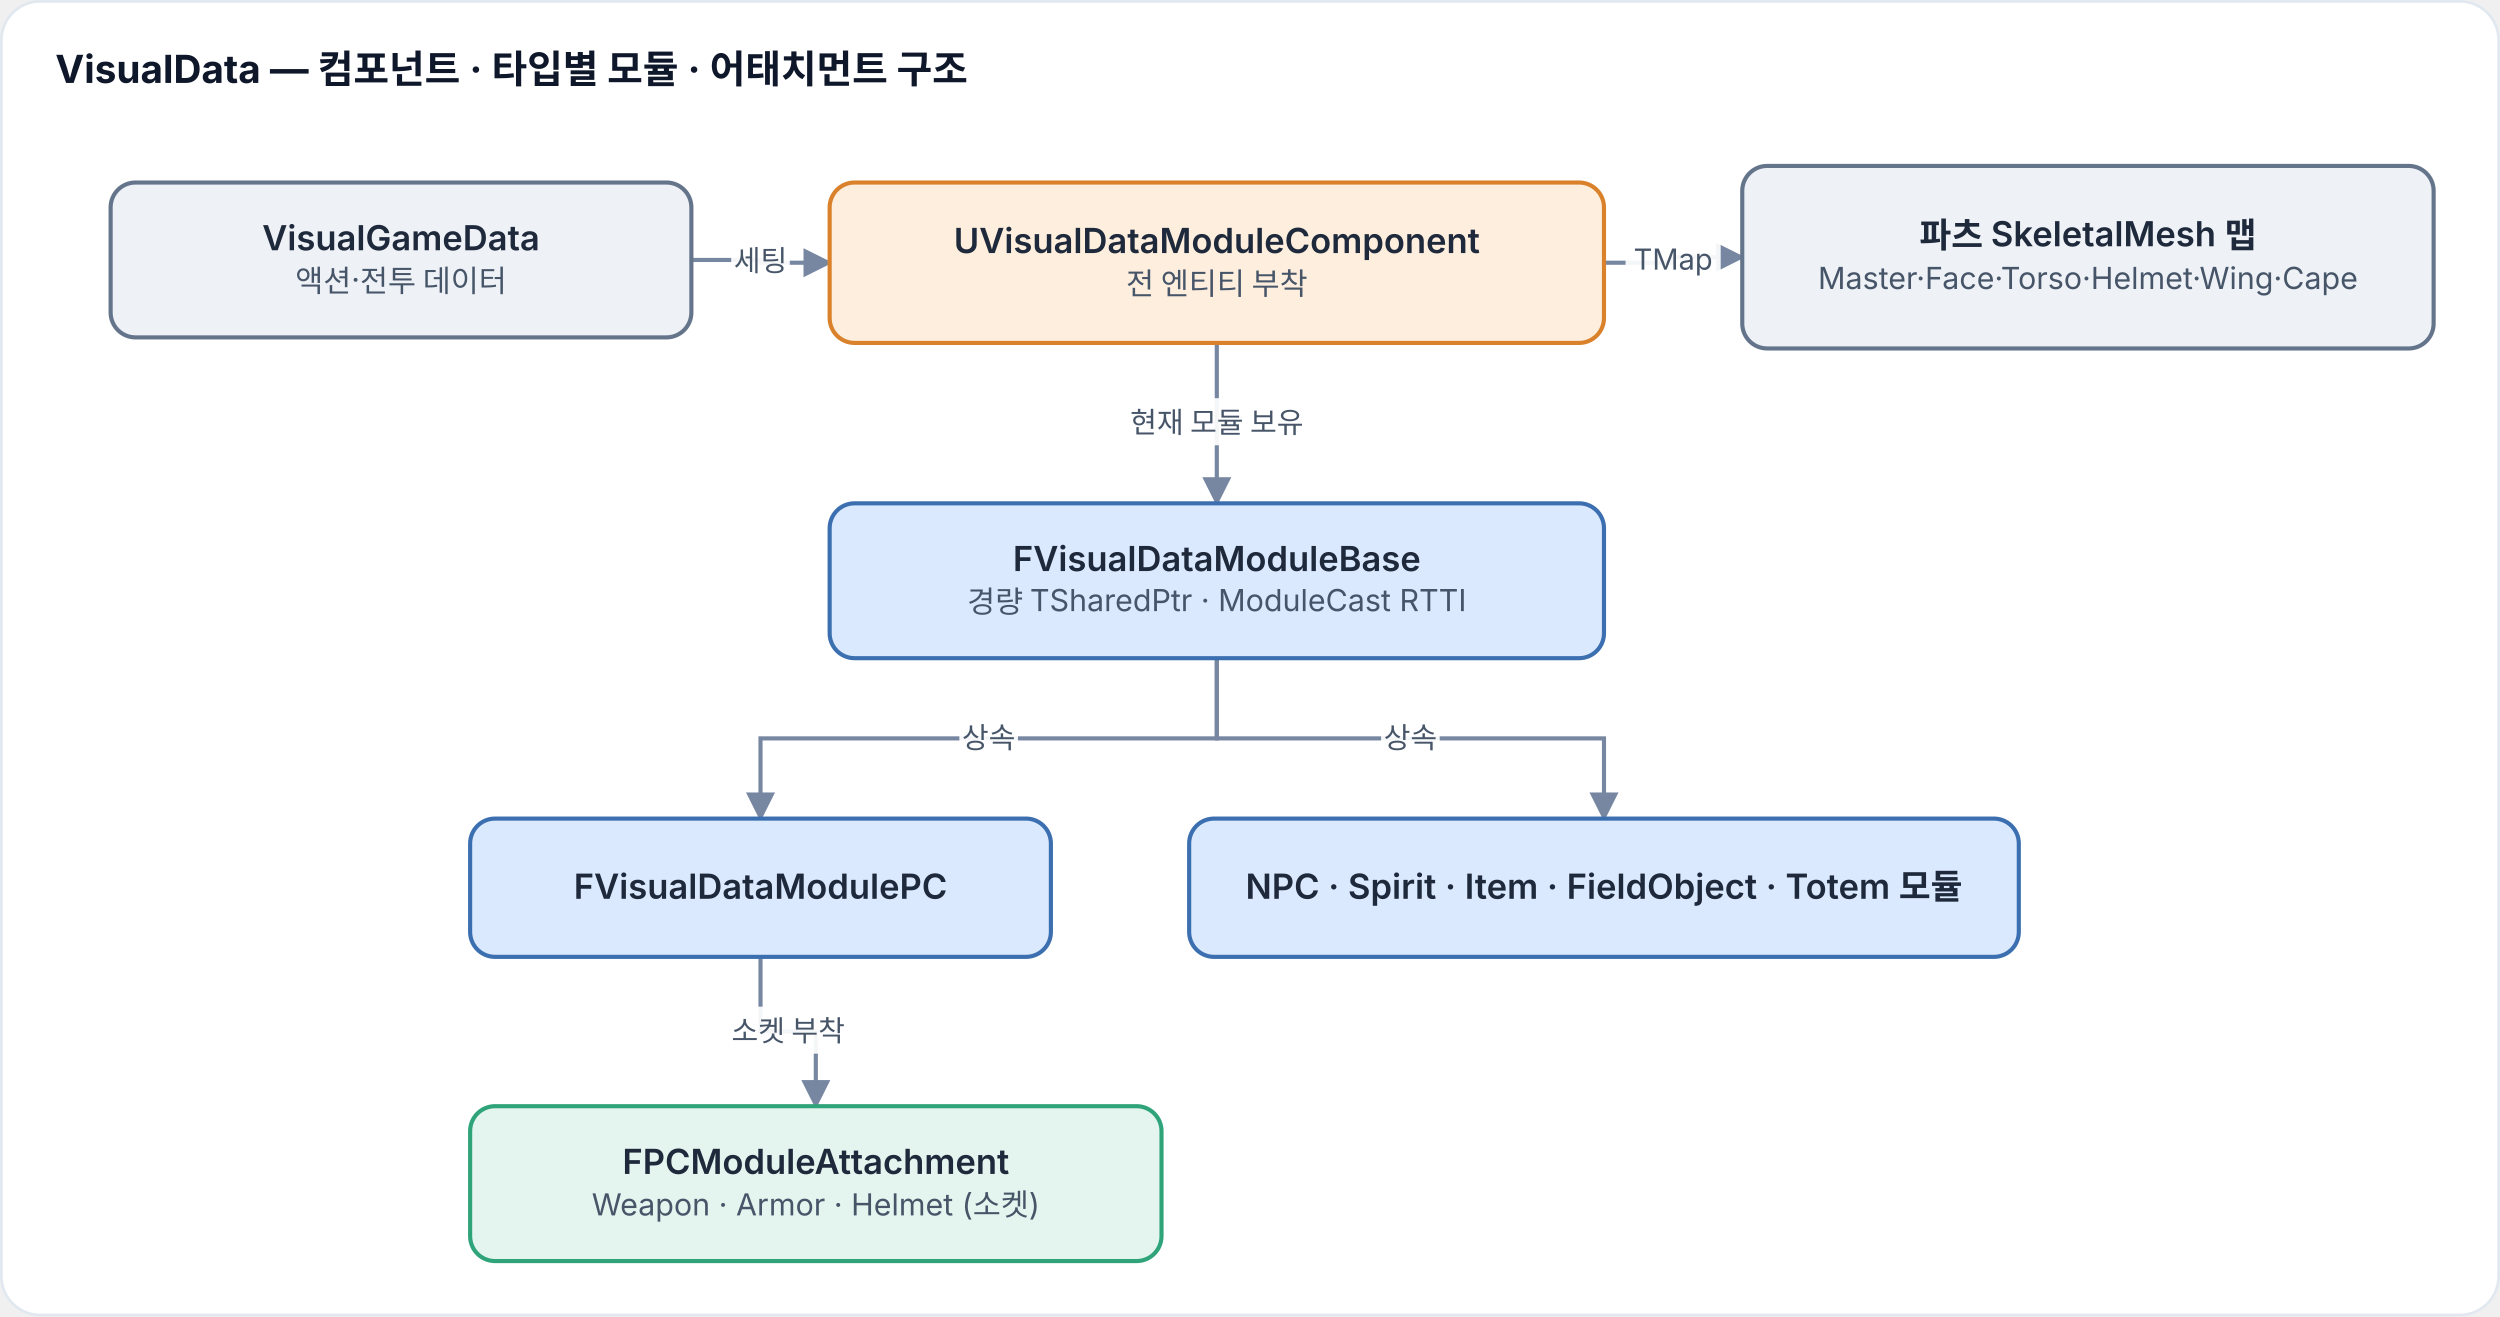
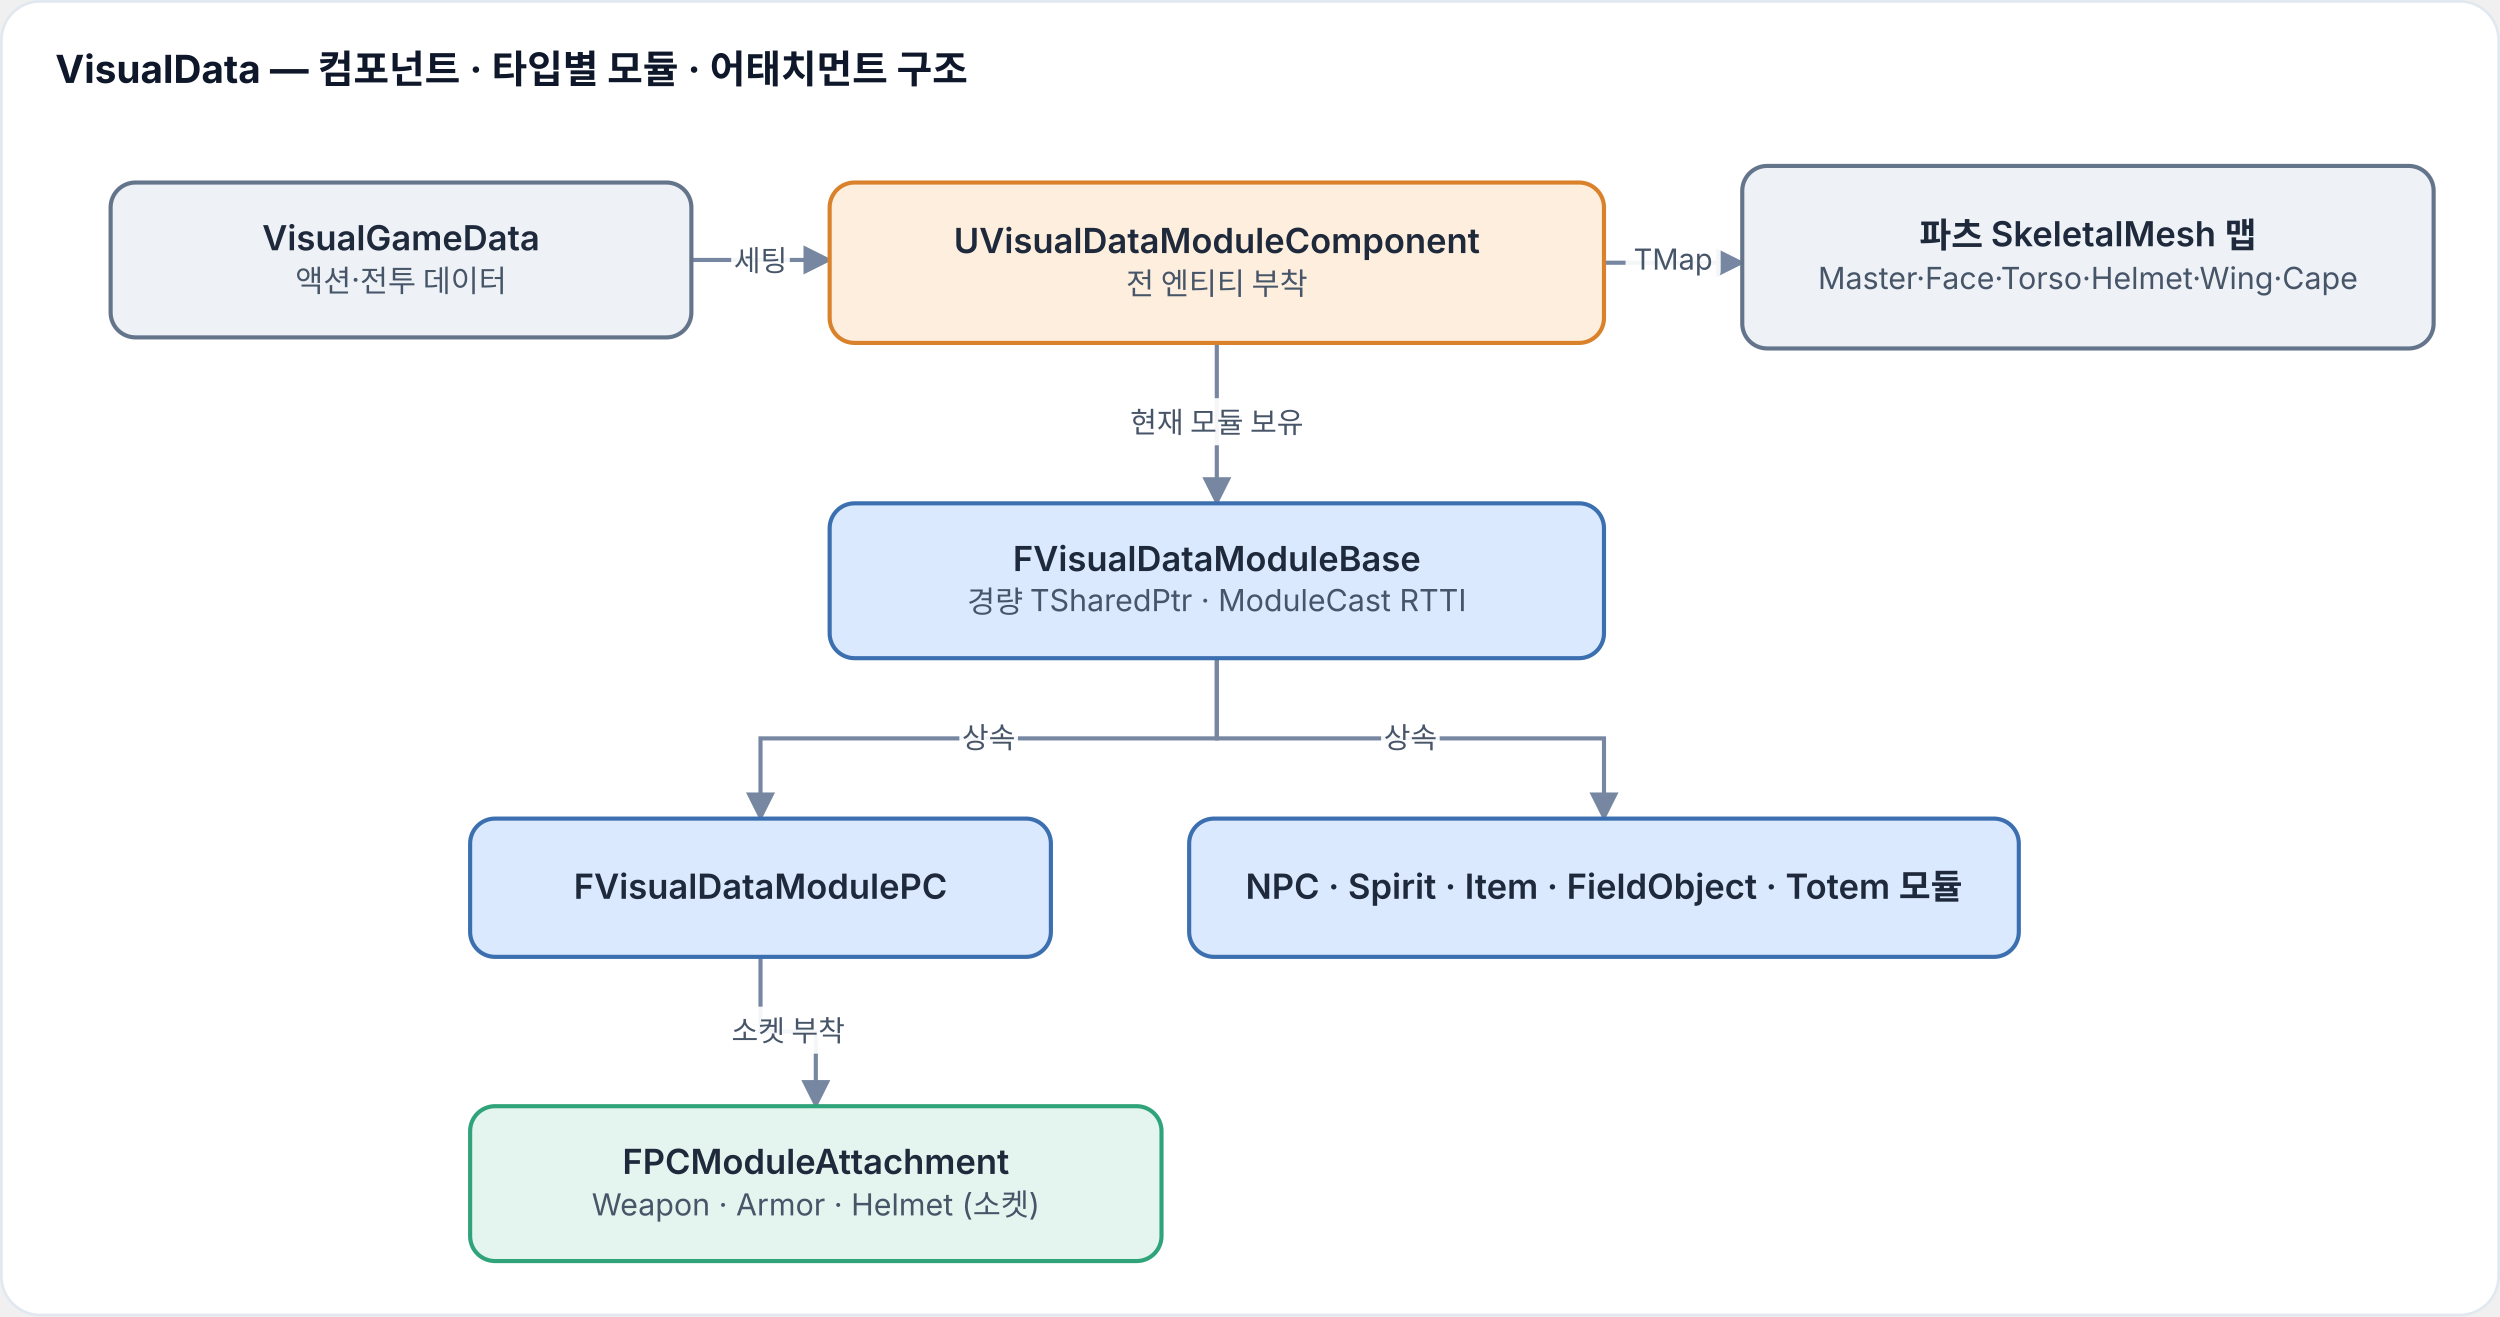
<svg xmlns="http://www.w3.org/2000/svg" viewBox="0 0 904 476" width="904" height="476" font-family="Inter, 'Malgun Gothic', sans-serif">
  <defs>
    <marker id="arrow" viewBox="0 0 10 10" refX="9" refY="5" markerWidth="7" markerHeight="7" orient="auto-start-reverse">
      <path d="M 0 0 L 10 5 L 0 10 z" fill="#7787a2" />
    </marker>
  </defs>
  <rect x="0.5" y="0.5" width="903" height="475" rx="14" fill="#ffffff" stroke="#e2e8f0" />
  <text x="20" y="30" font-size="14" font-weight="700" fill="#0f172a">VisualData — 컴포넌트 · 타입별 모듈 · 어태치먼트 구조</text>
-   <path d="M 250.0 94.0 L 275.0 94.0 L 275.0 95.0 L 300.0 95.0" fill="none" stroke="#7787a2" stroke-width="1.5" marker-end="url(#arrow)" />
+   <path d="M 250.0 94.0 L 300.0 94.0" fill="none" stroke="#7787a2" stroke-width="1.5" marker-end="url(#arrow)" />
  <rect x="264.4" y="85.5" width="21.2" height="17" rx="4" fill="#ffffff" opacity="0.92" />
  <text x="275.0" y="98.0" text-anchor="middle" font-size="10.5" fill="#475569">세팅</text>
-   <path d="M 580.0 95.0 L 605.0 95.0 L 605.0 93.0 L 630.0 93.0" fill="none" stroke="#7787a2" stroke-width="1.5" marker-end="url(#arrow)" />
+   <path d="M 580.0 95.0 L 630.0 95.0" fill="none" stroke="#7787a2" stroke-width="1.5" marker-end="url(#arrow)" />
  <rect x="587.8" y="85.0" width="34.4" height="17" rx="4" fill="#ffffff" opacity="0.92" />
  <text x="605.0" y="97.5" text-anchor="middle" font-size="10.5" fill="#475569">TMap</text>
  <path d="M 440.0 124.0 L 440.0 153.0 L 440.0 153.0 L 440.0 182.0" fill="none" stroke="#7787a2" stroke-width="1.5" marker-end="url(#arrow)" />
  <rect x="409.6" y="144.0" width="60.8" height="17" rx="4" fill="#ffffff" opacity="0.92" />
  <text x="440.0" y="156.5" text-anchor="middle" font-size="10.5" fill="#475569">현재 모듈 보유</text>
  <path d="M 440.0 238.0 L 440.0 267.0 L 275.0 267.0 L 275.0 296.0" fill="none" stroke="#7787a2" stroke-width="1.5" marker-end="url(#arrow)" />
  <rect x="346.9" y="258.0" width="21.2" height="17" rx="4" fill="#ffffff" opacity="0.92" />
  <text x="357.5" y="270.5" text-anchor="middle" font-size="10.5" fill="#475569">상속</text>
  <path d="M 440.0 238.0 L 440.0 267.0 L 580.0 267.0 L 580.0 296.0" fill="none" stroke="#7787a2" stroke-width="1.5" marker-end="url(#arrow)" />
  <rect x="499.4" y="258.0" width="21.2" height="17" rx="4" fill="#ffffff" opacity="0.92" />
  <text x="510.0" y="270.5" text-anchor="middle" font-size="10.5" fill="#475569">상속</text>
  <path d="M 275.0 346.0 L 275.0 373.0 L 295.0 373.0 L 295.0 400.0" fill="none" stroke="#7787a2" stroke-width="1.5" marker-end="url(#arrow)" />
  <rect x="264.5" y="364.0" width="41.0" height="17" rx="4" fill="#ffffff" opacity="0.92" />
  <text x="285.0" y="376.5" text-anchor="middle" font-size="10.5" fill="#475569">소켓 부착</text>
  <rect x="40" y="66" width="210" height="56" rx="9" ry="9" fill="#eef2f7" stroke="#64748b" stroke-width="1.5" />
  <text x="145.0" y="90.5" text-anchor="middle" font-size="12.5" font-weight="600" fill="#1e293b">VisualGameData</text>
  <text x="145.0" y="105.5" text-anchor="middle" font-size="11" font-weight="400" fill="#475569">액션·전투 데이터</text>
  <rect x="300" y="66" width="280" height="58" rx="9" ry="9" fill="#fdeede" stroke="#d9822b" stroke-width="1.5" />
  <text x="440.0" y="91.5" text-anchor="middle" font-size="12.5" font-weight="600" fill="#1e293b">UVisualDataModuleComponent</text>
  <text x="440.0" y="106.5" text-anchor="middle" font-size="11" font-weight="400" fill="#475569">전 엔티티 부착</text>
  <rect x="630" y="60" width="250" height="66" rx="9" ry="9" fill="#eef2f7" stroke="#64748b" stroke-width="1.5" />
  <text x="755.0" y="89.5" text-anchor="middle" font-size="12.5" font-weight="600" fill="#1e293b">파츠 SkeletalMesh 맵</text>
  <text x="755.0" y="104.5" text-anchor="middle" font-size="11" font-weight="400" fill="#475569">Master·Face·Torso·Helmet·Wing·Cape</text>
  <rect x="300" y="182" width="280" height="56" rx="9" ry="9" fill="#dbe9ff" stroke="#3b6fb0" stroke-width="1.5" />
  <text x="440.0" y="206.5" text-anchor="middle" font-size="12.5" font-weight="600" fill="#1e293b">FVisualDataModuleBase</text>
  <text x="440.0" y="221.5" text-anchor="middle" font-size="11" font-weight="400" fill="#475569">경량 TSharedPtr · ModuleCast RTTI</text>
  <rect x="170" y="296" width="210" height="50" rx="9" ry="9" fill="#dbe9ff" stroke="#3b6fb0" stroke-width="1.5" />
  <text x="275.0" y="325.0" text-anchor="middle" font-size="12.5" font-weight="600" fill="#1e293b">FVisualDataModulePC</text>
  <rect x="430" y="296" width="300" height="50" rx="9" ry="9" fill="#dbe9ff" stroke="#3b6fb0" stroke-width="1.5" />
  <text x="580.0" y="325.0" text-anchor="middle" font-size="12.5" font-weight="600" fill="#1e293b">NPC · Spirit · Item · FieldObject · Totem 모듈</text>
  <rect x="170" y="400" width="250" height="56" rx="9" ry="9" fill="#e3f5ee" stroke="#2fa37a" stroke-width="1.5" />
  <text x="295.0" y="424.5" text-anchor="middle" font-size="12.5" font-weight="600" fill="#1e293b">FPCModuleAttachment</text>
  <text x="295.0" y="439.5" text-anchor="middle" font-size="11" font-weight="400" fill="#475569">Weapon · Armor · Helmet (소켓)</text>
</svg>
